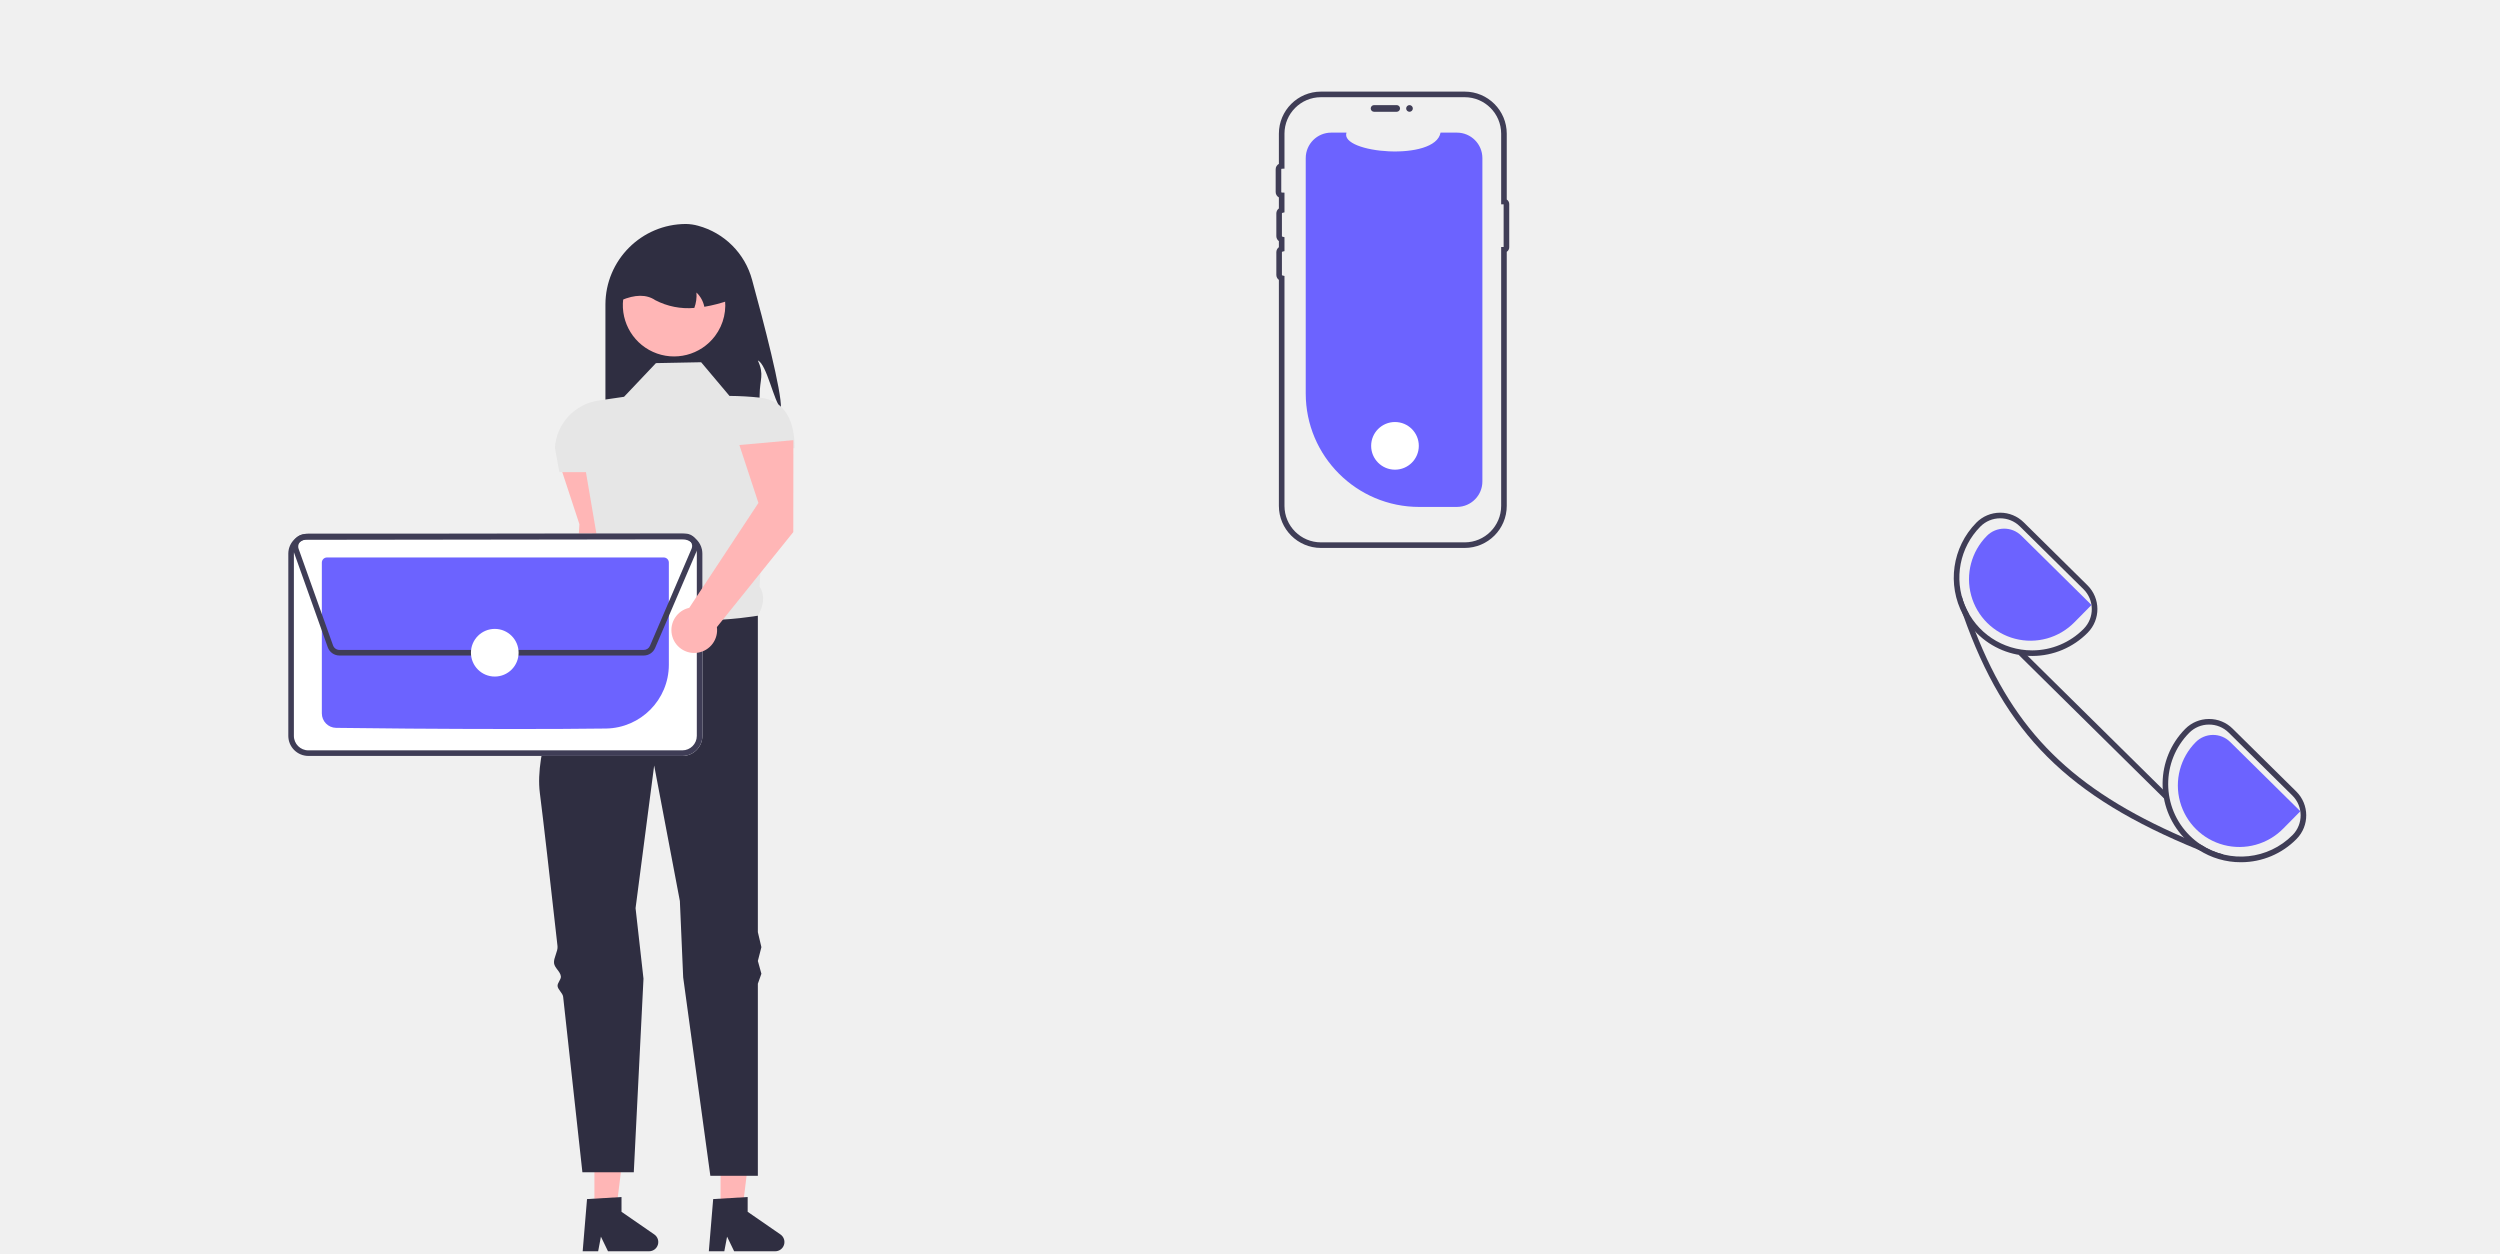
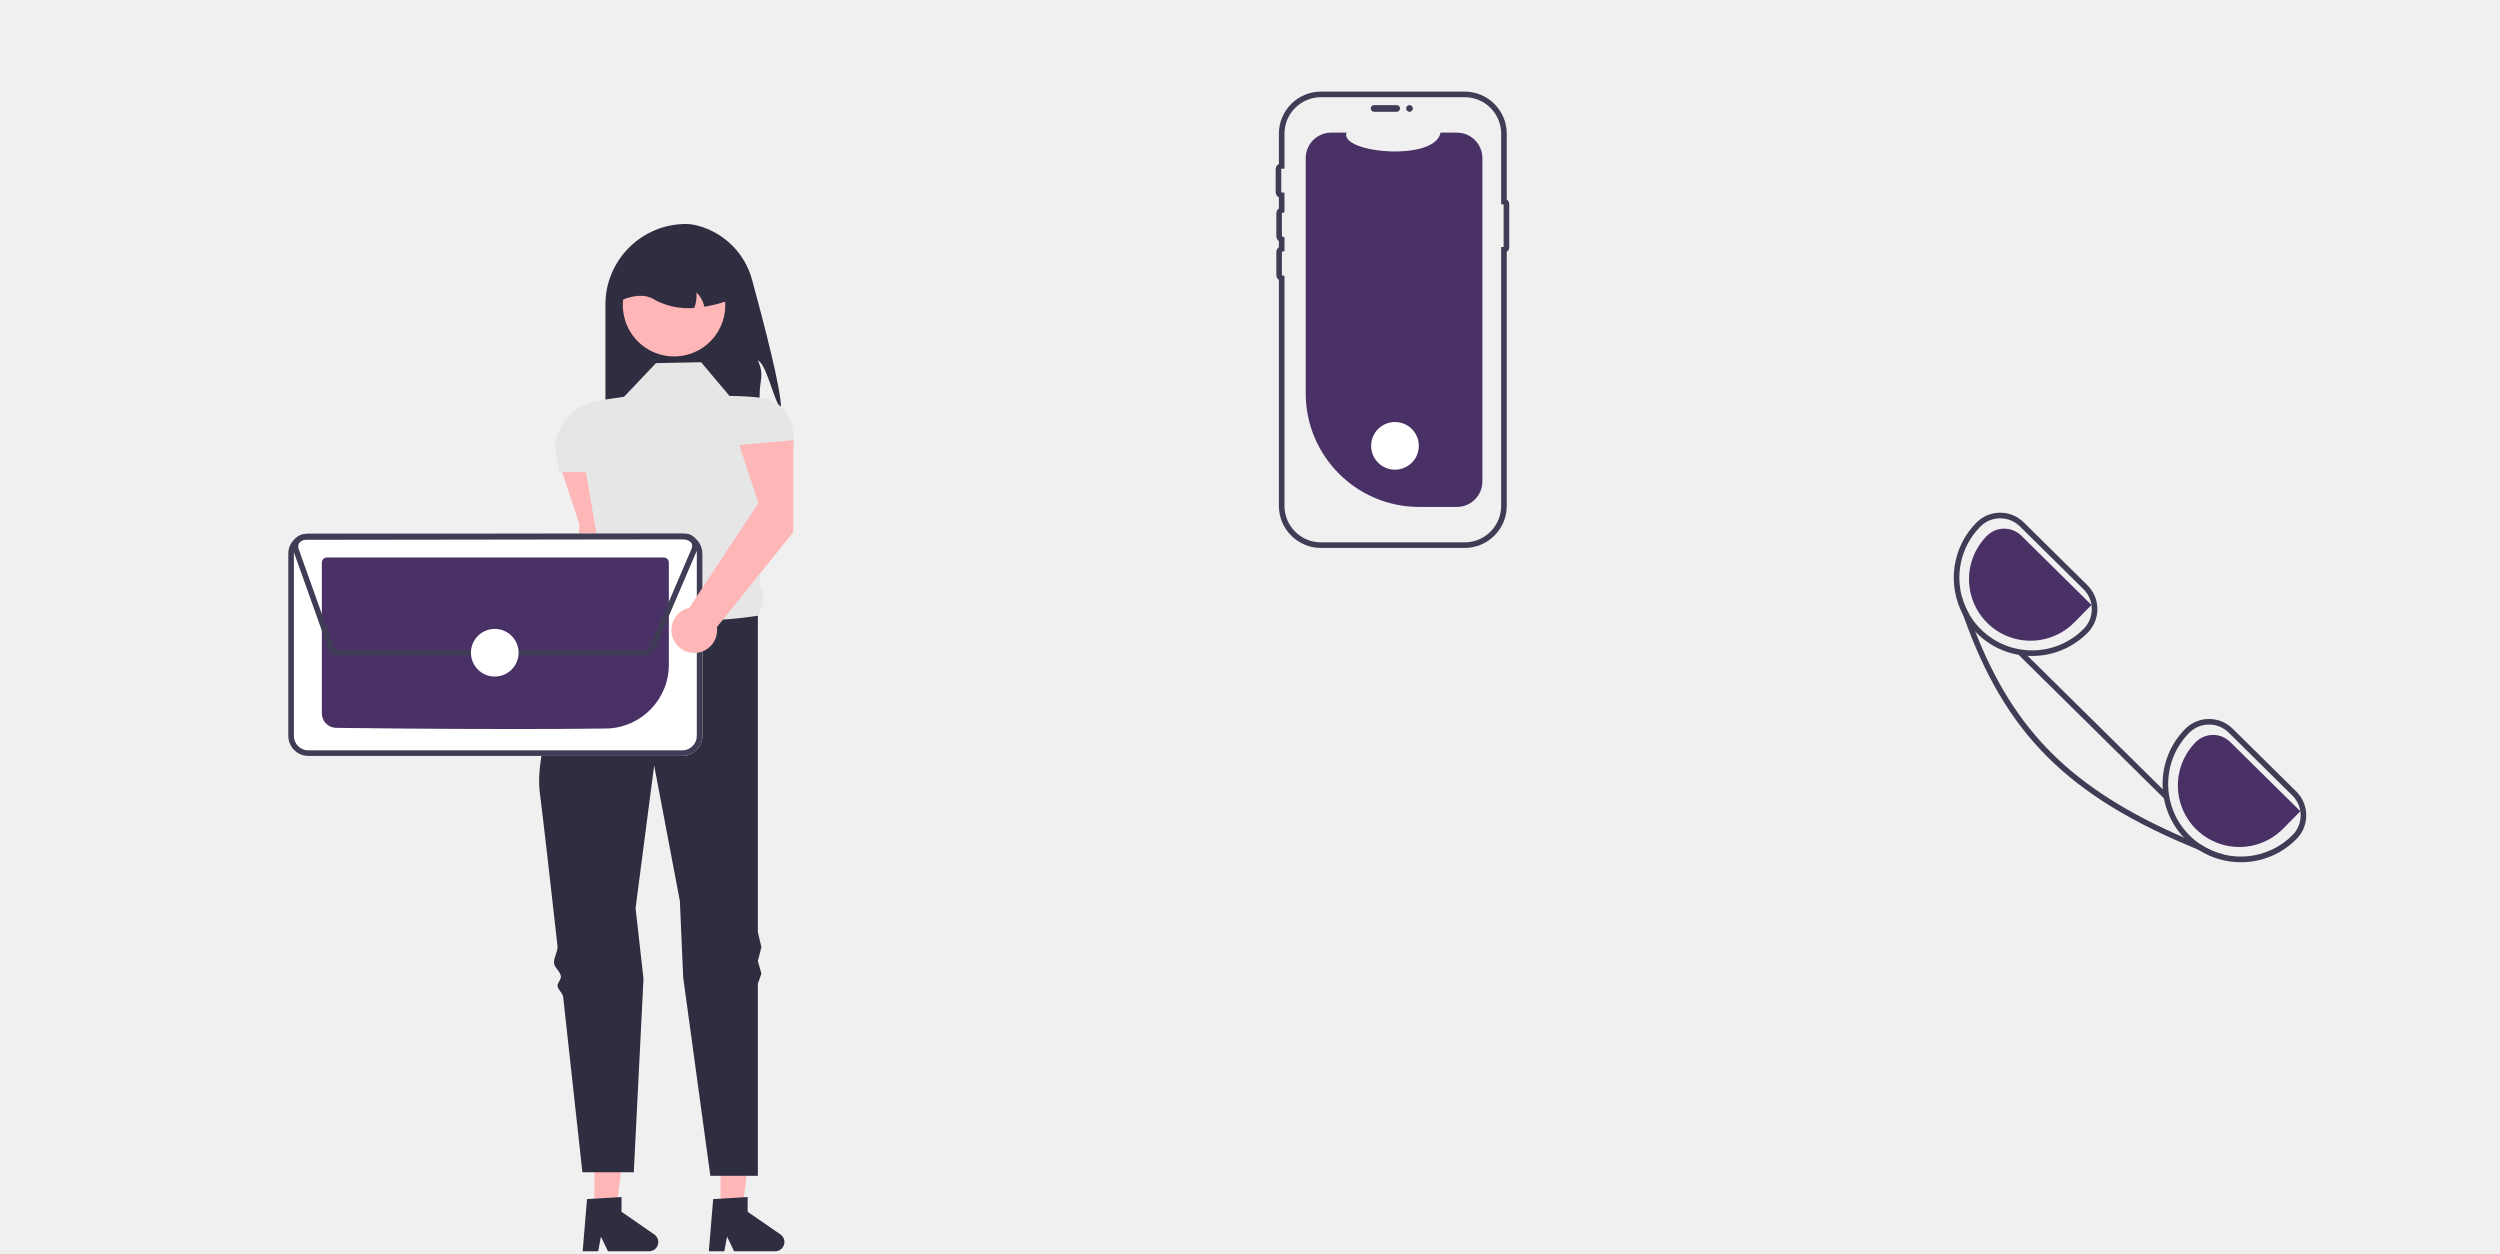
<svg xmlns="http://www.w3.org/2000/svg" data-name="Layer 1" width="894.249" height="448.282" viewBox="0 0 894.249 448.282">
  <path d="M447.37,674.141q-40.475,0-80.829-1.449c-38.44-1.381-78.19-2.808-115.136-23.299-25.845-14.333-48.735-37.329-66.194-66.504a223.77,223.77,0,0,1-25.369-63.604,261.476,261.476,0,0,1,.953-123.779,219.834,219.834,0,0,1,14.741-40.4c26.943-55.793,76.085-93.246,134.826-102.754a6.807,6.807,0,0,1,1.463-.031c.264.014.528.029.796.018l.346-.11a16.882,16.882,0,0,1,2.721-.698c90.594-13.487,186.365,13.802,276.952,78.914,70.042,50.351,162.868,77.464,283.781,82.889l1.717.09c33.66,1.934,66.218,15.811,94.16,40.133,27.579,24.006,48.287,56.034,59.884,92.624,1.426,4.461,2.733,9.104,3.884,13.801a26.039,26.039,0,0,1-6.941,24.69v.009l-.301.31c-.725.721-1.488,1.412-2.267,2.056l-.917.756c-7.727,6.365-13.83,11.394-21.135,15.299a64.983,64.983,0,0,1-15.419,5.821c-29.465,7.184-59.388,13.844-88.936,19.797-57.385,11.57-116.281,21.115-175.054,28.368A2269.141,2269.141,0,0,1,447.37,674.141Zm-136.232-419.845a3.507,3.507,0,0,0-.539.037c-58.192,9.419-106.869,46.504-133.544,101.745a217.624,217.624,0,0,0-14.595,40,259.188,259.188,0,0,0-.941,122.681,221.622,221.622,0,0,0,25.123,62.996c17.288,28.889,39.944,51.654,65.518,65.836,36.614,20.308,76.176,21.729,114.436,23.102a2266.314,2266.314,0,0,0,358.315-15.595c58.735-7.249,117.593-16.787,174.94-28.351,29.528-5.948,59.43-12.604,88.875-19.783a63.358,63.358,0,0,0,15.047-5.679c7.157-3.826,13.202-8.807,20.855-15.111l.917-.755c.67-.554,1.329-1.146,1.958-1.761l.181-.189c6.289-6.339,8.735-14.702,6.71-22.944v-.001c-1.139-4.646-2.432-9.24-3.844-13.655-23.69-74.746-84.974-127.569-152.496-131.447l-1.707-.09c-55.232-2.479-103.564-9.344-147.752-20.99-52.75-13.902-98.801-34.83-136.876-62.201-90.242-64.862-185.613-92.049-275.811-78.626a15.473,15.473,0,0,0-2.479.643l-.623.174a9.374,9.374,0,0,1-1.062-.013C311.537,254.307,311.335,254.296,311.138,254.296Z" transform="translate(-152.8755 -225.8589)" fill="#f0f0f0" />
  <path d="M432.202,371.915c-2.498-2.397-5.053-15.762-8.242-17.118,2.384,5.269.653,6.663.64,12.446a39.123,39.123,0,0,1-1.141,9.745H369.435V334.825a28.847,28.847,0,0,1,28.848-28.848,17.214,17.214,0,0,1,4.276.626A27.428,27.428,0,0,1,421.909,326.007C426.028,341.061,432.578,366.119,432.202,371.915Z" transform="translate(-152.8755 -225.8589)" fill="#2f2e41" />
  <path d="M372.605,423.782l.027-32.863L353.314,392.645l6.818,20.726-3.191,52.096a8.173,8.173,0,1,0,9.89,6.889Z" transform="translate(-152.8755 -225.8589)" fill="#ffb6b6" />
  <polygon points="257.746 432.76 265.55 432.759 269.263 402.657 257.744 402.657 257.746 432.76" fill="#ffb6b6" />
  <path d="M407.978,654.769l12.337-.736v5.286l11.729,8.101a3.302,3.302,0,0,1-1.876,6.019H415.481L412.949,668.209l-.988,5.228h-5.538Z" transform="translate(-152.8755 -225.8589)" fill="#2f2e41" />
  <polygon points="212.62 432.76 220.425 432.759 224.137 402.657 212.619 402.657 212.62 432.76" fill="#ffb6b6" />
  <path d="M362.853,654.769l12.337-.736v5.286l11.729,8.101a3.302,3.302,0,0,1-1.876,6.019H370.355l-2.532-5.228-.988,5.228H361.297Z" transform="translate(-152.8755 -225.8589)" fill="#2f2e41" />
  <path d="M403.672,355.43l-16.167.317-11.412,12.046-9.149,1.342a18.266,18.266,0,0,0-15.577,16.897v0l1.585,8.706h9.51l5.502,32.303c-2.139,5.451-2.285,9.754,2.107,11.444l13.631,25.678L423.96,446.094c2.042-3.51,2.696-7.036.609-10.464l2.878-49.45h9.677v0c0-9.249-3.128-17.046-12.32-18.075a108.654,108.654,0,0,0-10.989-.629Z" transform="translate(-152.8755 -225.8589)" fill="#e6e6e6" />
  <path d="M423.96,446.094s-39.309,6.974-53.891-7.608c0,0-1.48,2.513-3.711,6.682-.642,1.199-1.881,2.011-2.629,3.463-.68,1.32-2.429,2.942-3.17,4.439-.596,1.204.36,2.777-.26,4.078-7.468,15.664-16.193,37.759-14.322,52.348,1.206,9.409,3.698,31.302,6.322,54.816.205,1.837-1.455,4.197-1.249,6.049.194,1.746,2.255,2.984,2.45,4.734.129,1.162-1.31,2.348-1.181,3.508.141,1.273,1.85,2.522,1.991,3.79,3.594,32.468,6.886,62.781,6.886,62.781h18.386l3.469-69.232-2.835-25.236,6.657-51.038,9.193,48.502,1.183,27.297,9.715,70.975H423.96v-68.708l1.268-3.569-1.268-4.578,1.268-4.932-1.268-5.372Z" transform="translate(-152.8755 -225.8589)" fill="#2f2e41" />
  <path d="M408.634,346.055a18.326,18.326,0,1,1,3.175-15.314c.053.22.097.438.14.665A18.301,18.301,0,0,1,408.634,346.055Z" transform="translate(-152.8755 -225.8589)" fill="#ffb6b6" />
  <path d="M404.813,335.598a9.633,9.633,0,0,0-2.815-5.104,13.142,13.142,0,0,1-.761,5.51,25.395,25.395,0,0,1-13.955-2.764c-3.233-2.194-7.348-2.004-12.141,0a17.75,17.75,0,0,1,17.752-17.752h3.17a17.756,17.756,0,0,1,17.752,17.752A52.852,52.852,0,0,1,404.813,335.598Z" transform="translate(-152.8755 -225.8589)" fill="#2f2e41" />
  <circle cx="113.249" cy="285" r="51" fill="#f0f0f0" />
  <circle cx="438.249" cy="51" r="51" fill="#f0f0f0" />
  <circle cx="843.249" cy="293" r="51" fill="#f0f0f0" />
-   <path d="M683.125,282.421V398.067A9.119,9.119,0,0,1,674.101,407.186a.802.802,0,0,1-.1.004H660.541a40.606,40.606,0,0,1-40.606-40.606v-84.163a9.123,9.123,0,0,1,9.123-9.123l5.454,0c-2.527,7.371,31.765,10.474,33.648,0l5.841,0A9.123,9.123,0,0,1,683.125,282.421Z" transform="translate(-152.8755 -225.8589)" fill="#6c63ff" />
+   <path d="M683.125,282.421V398.067A9.119,9.119,0,0,1,674.101,407.186a.802.802,0,0,1-.1.004H660.541a40.606,40.606,0,0,1-40.606-40.606v-84.163a9.123,9.123,0,0,1,9.123-9.123l5.454,0c-2.527,7.371,31.765,10.474,33.648,0l5.841,0A9.123,9.123,0,0,1,683.125,282.421Z" transform="translate(-152.8755 -225.8589)" fill="#493165" />
  <path d="M643.182,264.65a1.197,1.197,0,0,1,1.196-1.196h8.13a1.196,1.196,0,0,1,0,2.391h-8.13A1.197,1.197,0,0,1,643.182,264.65Z" transform="translate(-152.8755 -225.8589)" fill="#3f3d56" />
  <path d="M676.794,421.859h-51.416a15.063,15.063,0,0,1-15.046-15.046V325.972a2.187,2.187,0,0,1-.911-1.779v-8.13a2.186,2.186,0,0,1,.911-1.778v-2.182a2.186,2.186,0,0,1-.911-1.778v-8.131a2.186,2.186,0,0,1,.911-1.778v-3.944a2.184,2.184,0,0,1-1.15-1.93v-8.13a2.184,2.184,0,0,1,1.15-1.93V273.674A15.063,15.063,0,0,1,625.378,258.628h51.416a15.063,15.063,0,0,1,15.046,15.046V297.23a1.886,1.886,0,0,1,.886,1.598v15.503a1.887,1.887,0,0,1-.886,1.599V406.813A15.063,15.063,0,0,1,676.794,421.859ZM625.378,260.628a13.061,13.061,0,0,0-13.046,13.046v12.508l-.962.037a.195.195,0,0,0-.188.192V294.541a.196.196,0,0,0,.188.192l.962.037v7.049l-.761.188a.197.197,0,0,0-.15.187v8.131a.197.197,0,0,0,.15.187l.761.188v4.991l-.761.188a.197.197,0,0,0-.15.187v8.13a.197.197,0,0,0,.15.187l.761.188V406.813a13.061,13.061,0,0,0,13.046,13.046h51.416a13.061,13.061,0,0,0,13.046-13.046V314.217h.886V298.942h-.886V273.674a13.061,13.061,0,0,0-13.046-13.046Z" transform="translate(-152.8755 -225.8589)" fill="#3f3d56" />
  <circle cx="504.176" cy="38.791" r="1.196" fill="#3f3d56" />
  <path d="M396.956,496.262H263.168a7.188,7.188,0,0,1-7.17-7.169v-65.189a7.188,7.188,0,0,1,7.169-7.17H396.955a7.188,7.188,0,0,1,7.17,7.169v65.189A7.188,7.188,0,0,1,396.956,496.262Z" transform="translate(-152.8755 -225.8589)" fill="#fff" />
  <path d="M396.956,496.262H263.168a7.188,7.188,0,0,1-7.17-7.169v-65.189a7.188,7.188,0,0,1,7.169-7.17H396.955a7.188,7.188,0,0,1,7.17,7.169v65.189A7.188,7.188,0,0,1,396.956,496.262ZM263.168,418.734a5.185,5.185,0,0,0-5.17,5.171v65.187a5.185,5.185,0,0,0,5.171,5.17H396.954a5.185,5.185,0,0,0,5.171-5.171v-65.187a5.185,5.185,0,0,0-5.171-5.17Z" transform="translate(-152.8755 -225.8589)" fill="#3f3d56" />
-   <path d="M337.232,486.628c-26.386,0-53.899-.252-64.164-.416a5.176,5.176,0,0,1-5.07-5.155V427.095a1.83,1.83,0,0,1,1.823-1.828H390.297a1.829,1.829,0,0,1,1.827,1.823v36.612a22.842,22.842,0,0,1-22.457,22.752C360.1,486.579,348.771,486.628,337.232,486.628Z" transform="translate(-152.8755 -225.8589)" fill="#6c63ff" />
+   <path d="M337.232,486.628c-26.386,0-53.899-.252-64.164-.416a5.176,5.176,0,0,1-5.07-5.155V427.095a1.83,1.83,0,0,1,1.823-1.828H390.297a1.829,1.829,0,0,1,1.827,1.823v36.612a22.842,22.842,0,0,1-22.457,22.752C360.1,486.579,348.771,486.628,337.232,486.628Z" transform="translate(-152.8755 -225.8589)" fill="#493165" />
  <path d="M383.146,460.339H274.287a4.438,4.438,0,0,1-4.164-2.936l-12.321-34.566a4.423,4.423,0,0,1,4.158-5.907l136.072-.189a4.423,4.423,0,0,1,4.359,5.198l.105.044-.391.912-.004.009-14.895,34.755A4.41,4.41,0,0,1,383.146,460.339Zm14.892-41.598-136.075.189a2.423,2.423,0,0,0-2.278,3.235l12.321,34.565a2.433,2.433,0,0,0,2.282,1.608H383.146a2.413,2.413,0,0,0,2.222-1.467l14.896-34.756.732.314-.732-.314a2.421,2.421,0,0,0-2.226-3.375Z" transform="translate(-152.8755 -225.8589)" fill="#3f3d56" />
  <circle cx="176.983" cy="233.48" r="8.524" fill="#fff" />
  <circle cx="498.983" cy="159.48" r="8.524" fill="#fff" />
  <path d="M974.255,508.979l-22.77-22.48a11.884,11.884,0,0,0-8.43-3.46h-.08a11.914,11.914,0,0,0-8.46,3.56,27.991,27.991,0,0,0-.49,38.84c.24.26.49.51.74.76a27.248,27.248,0,0,0,4.56,3.65,27.676,27.676,0,0,0,15.11,4.43h.17a27.826,27.826,0,0,0,19.75-8.32,12.023,12.023,0,0,0-.1-16.98Zm-1.32,15.57a26.092,26.092,0,0,1-32.76,3.48,26.786,26.786,0,0,1-4.01-3.25,26.002,26.002,0,0,1-.23-36.77,9.913,9.913,0,0,1,7.06-2.97h.06a9.911,9.911,0,0,1,7.02,2.88l22.77,22.49a10.007,10.007,0,0,1,.09,14.14Z" transform="translate(-152.8755 -225.8589)" fill="#3f3d56" />
  <path d="M899.545,435.199l-22.77-22.49a11.926,11.926,0,0,0-8.43-3.46h-.07a11.947,11.947,0,0,0-8.47,3.57,28.077,28.077,0,0,0-4.72,33l.01.01a27.562,27.562,0,0,0,4.33,5.93c.19.22.41.44.63.66a27.835,27.835,0,0,0,19.67,8.08h.18a27.854,27.854,0,0,0,19.75-8.33,11.999,11.999,0,0,0-.11-16.97Zm-1.32,15.57a25.855,25.855,0,0,1-18.33,7.73h-.17a26,26,0,0,1-18.49-44.27,10.008,10.008,0,0,1,14.14-.09l22.77,22.48A10.019,10.019,0,0,1,898.225,450.769Z" transform="translate(-152.8755 -225.8589)" fill="#3f3d56" />
-   <path d="M975.71,516.046l-25.103-24.794a8.727,8.727,0,0,0-12.327.076,22,22,0,1,0,31.305,30.919Z" transform="translate(-152.8755 -225.8589)" fill="#6c63ff" />
-   <path d="M901.004,442.262l-25.103-24.794a8.727,8.727,0,0,0-12.327.076,22,22,0,1,0,31.305,30.919Z" transform="translate(-152.8755 -225.8589)" fill="#6c63ff" />
+   <path d="M975.71,516.046l-25.103-24.794a8.727,8.727,0,0,0-12.327.076,22,22,0,1,0,31.305,30.919Z" transform="translate(-152.8755 -225.8589)" fill="#493165" />
+   <path d="M901.004,442.262l-25.103-24.794a8.727,8.727,0,0,0-12.327.076,22,22,0,1,0,31.305,30.919Z" transform="translate(-152.8755 -225.8589)" fill="#493165" />
  <path d="M948.125,531.489l-.6,1.58q-4.23-1.605-8.2-3.22c-46.88-19.13-69.26-41.52-84.23-84.02l-.01-.01q-1.065-3-2.07-6.14l1.58-.51a25.542,25.542,0,0,0,2.3,5.78q1.23,3.495,2.53,6.81c14.07,35.87,34.82,56.37,74.6,73.68q3,1.305,6.15,2.59A26.087,26.087,0,0,0,948.125,531.489Z" transform="translate(-152.8755 -225.8589)" fill="#3f3d56" />
  <rect x="900.623" y="448.539" width="2.001" height="73" transform="translate(-229.9252 559.8239) rotate(-45.35527)" fill="#3f3d56" />
  <path d="M436.64,416.173l.027-32.863-19.318,1.726,6.818,20.726-24.747,37.514a8.173,8.173,0,1,0,9.89,6.889Z" transform="translate(-152.8755 -225.8589)" fill="#ffb6b6" />
</svg>
